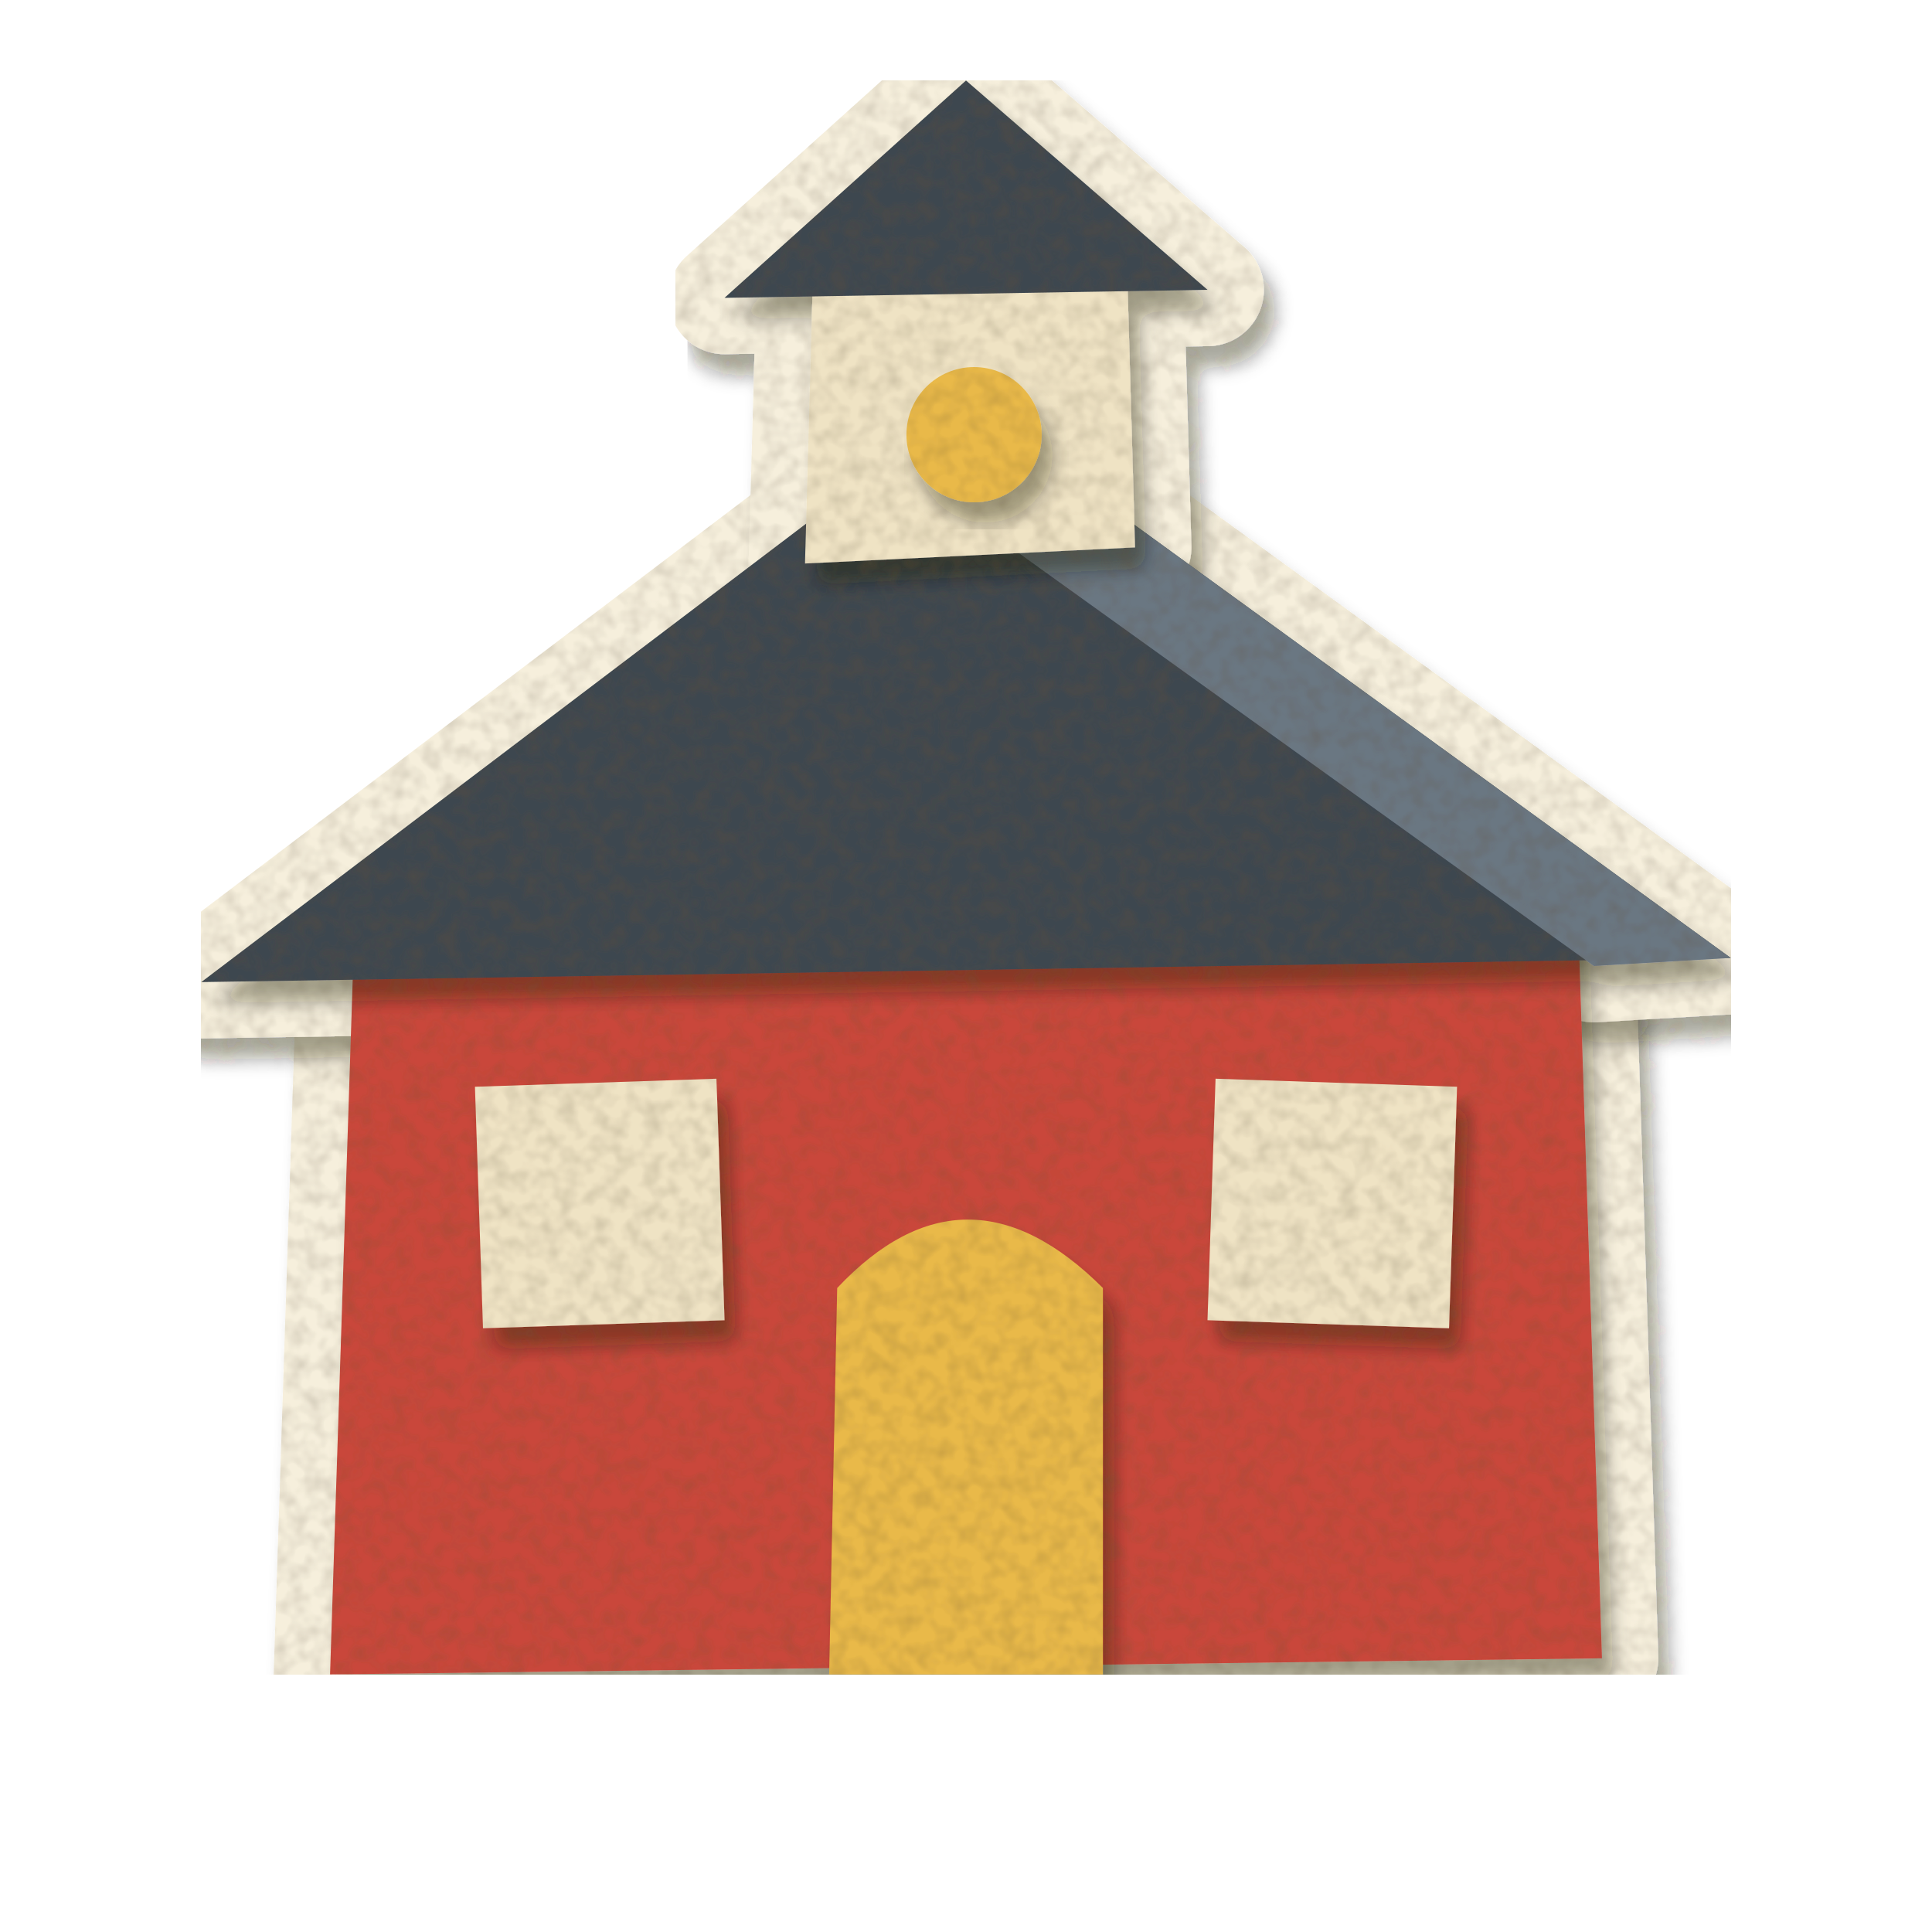
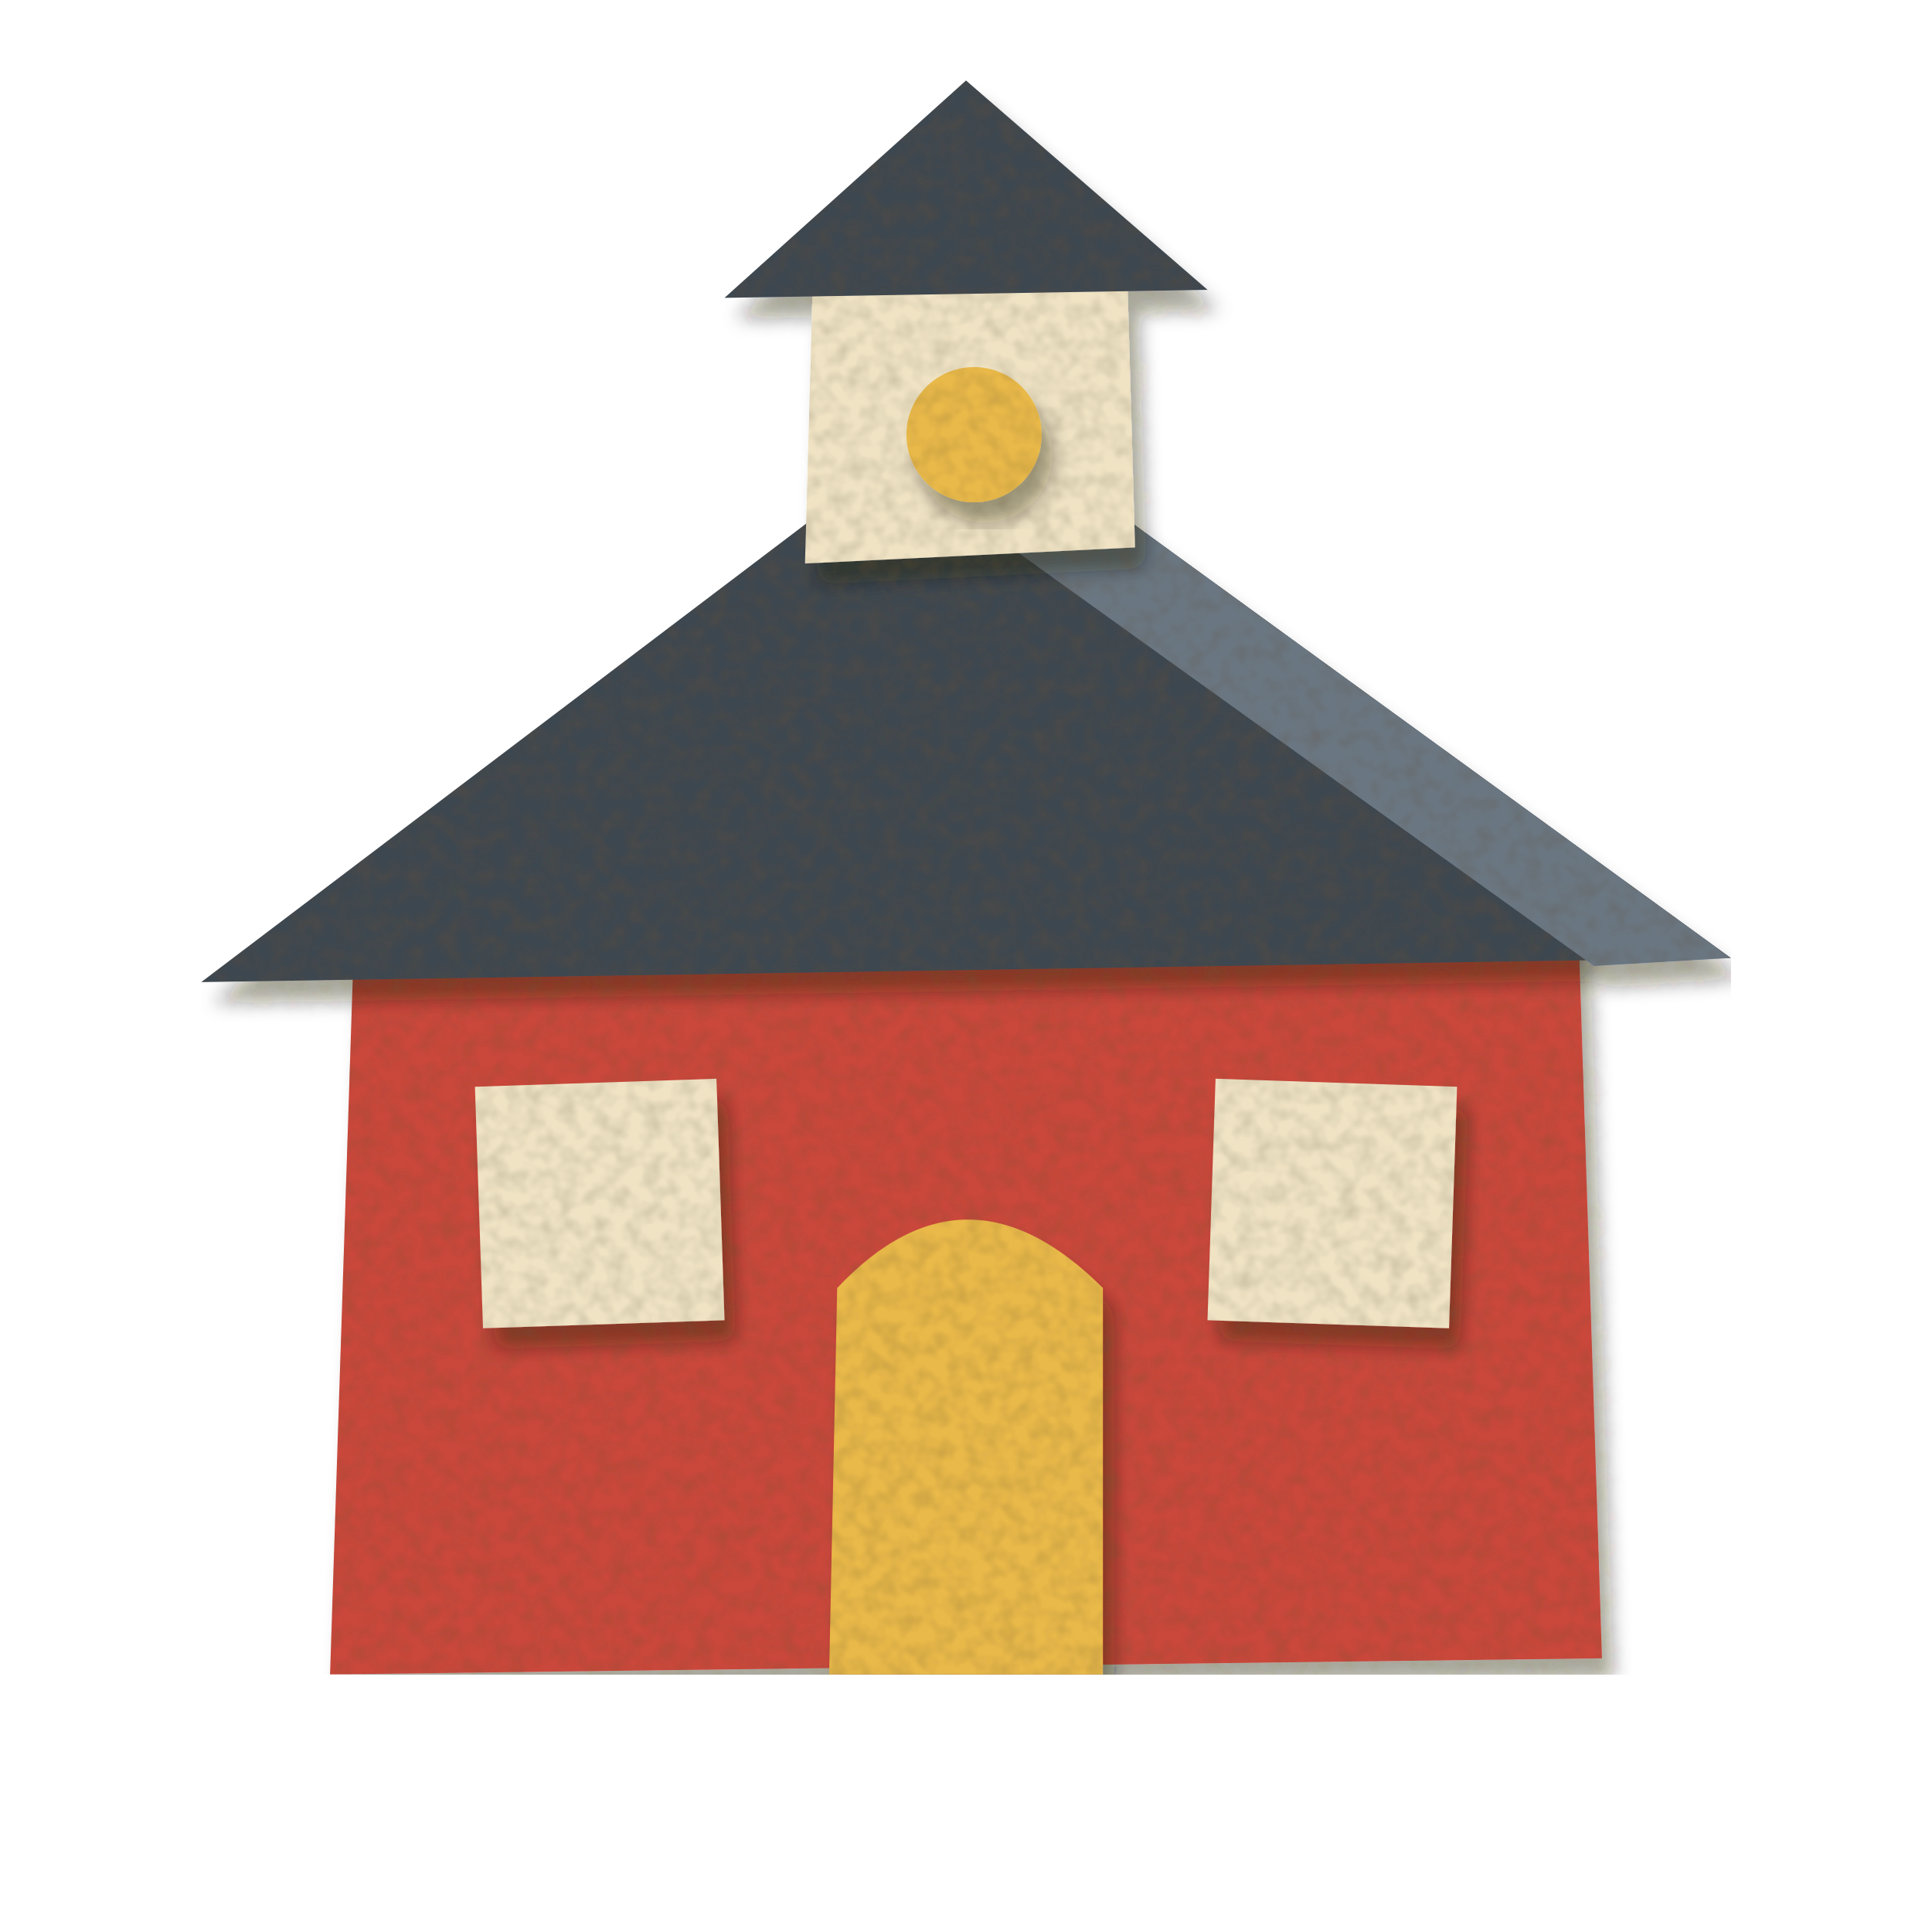
<svg xmlns="http://www.w3.org/2000/svg" viewBox="0 0 120 120" width="120" height="120">
  <defs>
    <filter id="lift" x="-10%" y="-10%" width="130%" height="130%">
      <feDropShadow dx=".7" dy="1.3" stdDeviation=".55" flood-color="#1b130a" flood-opacity=".38" />
    </filter>
    <filter id="grain" x="0" y="0" width="100%" height="100%">
      <feTurbulence type="fractalNoise" baseFrequency=".95" numOctaves="2" seed="7" result="n" />
      <feColorMatrix in="n" type="matrix" values="0 0 0 0 .12  0 0 0 0 .08  0 0 0 0 .03  .55 0 0 0 -.2" result="speck" />
      <feComposite in="speck" in2="SourceAlpha" operator="in" result="fibre" />
      <feMerge>
        <feMergeNode in="SourceGraphic" />
        <feMergeNode in="fibre" />
      </feMerge>
    </filter>
  </defs>
  <defs>
    <g id="art">
      <g filter="url(#lift)">
        <path d="M22 58 L98 56.5 L99.5 103 L20.5 104 Z" fill="#c9463a" />
      </g>
      <g filter="url(#lift)">
        <path d="M12.5 61 L60 25 L107.5 59.5 Z" fill="#3d4650" />
        <path d="M60 25 L107.5 59.5 L99 60 L60 32 Z" fill="#6b7782" />
      </g>
      <g filter="url(#lift)">
        <path d="M50 35 L50.5 17 L70 16.5 L70.5 34 Z" fill="#efe3c4" />
        <path d="M45 18.5 L60 5 L75 18 Z" fill="#3d4650" />
      </g>
      <g filter="url(#lift)">
        <circle cx="60.5" cy="27" r="4.2" fill="#e9b949" />
      </g>
      <g filter="url(#lift)">
        <path d="M29.5 67.5 L44.5 67 L45 82 L30 82.5 Z" fill="#efe3c4" />
        <path d="M75.5 67 L90.5 67.5 L90 82.5 L75 82 Z" fill="#efe3c4" />
      </g>
      <g filter="url(#lift)">
        <path d="M51.5 104 L52 80 Q60 71.5 68.5 80 L68.5 104 Z" fill="#e9b949" />
      </g>
    </g>
  </defs>
  <g filter="url(#grain)">
-     <use href="#art" stroke="#f6efdc" stroke-width="7" stroke-linejoin="round" fill="#f6efdc" />
    <use href="#art" />
  </g>
</svg>
